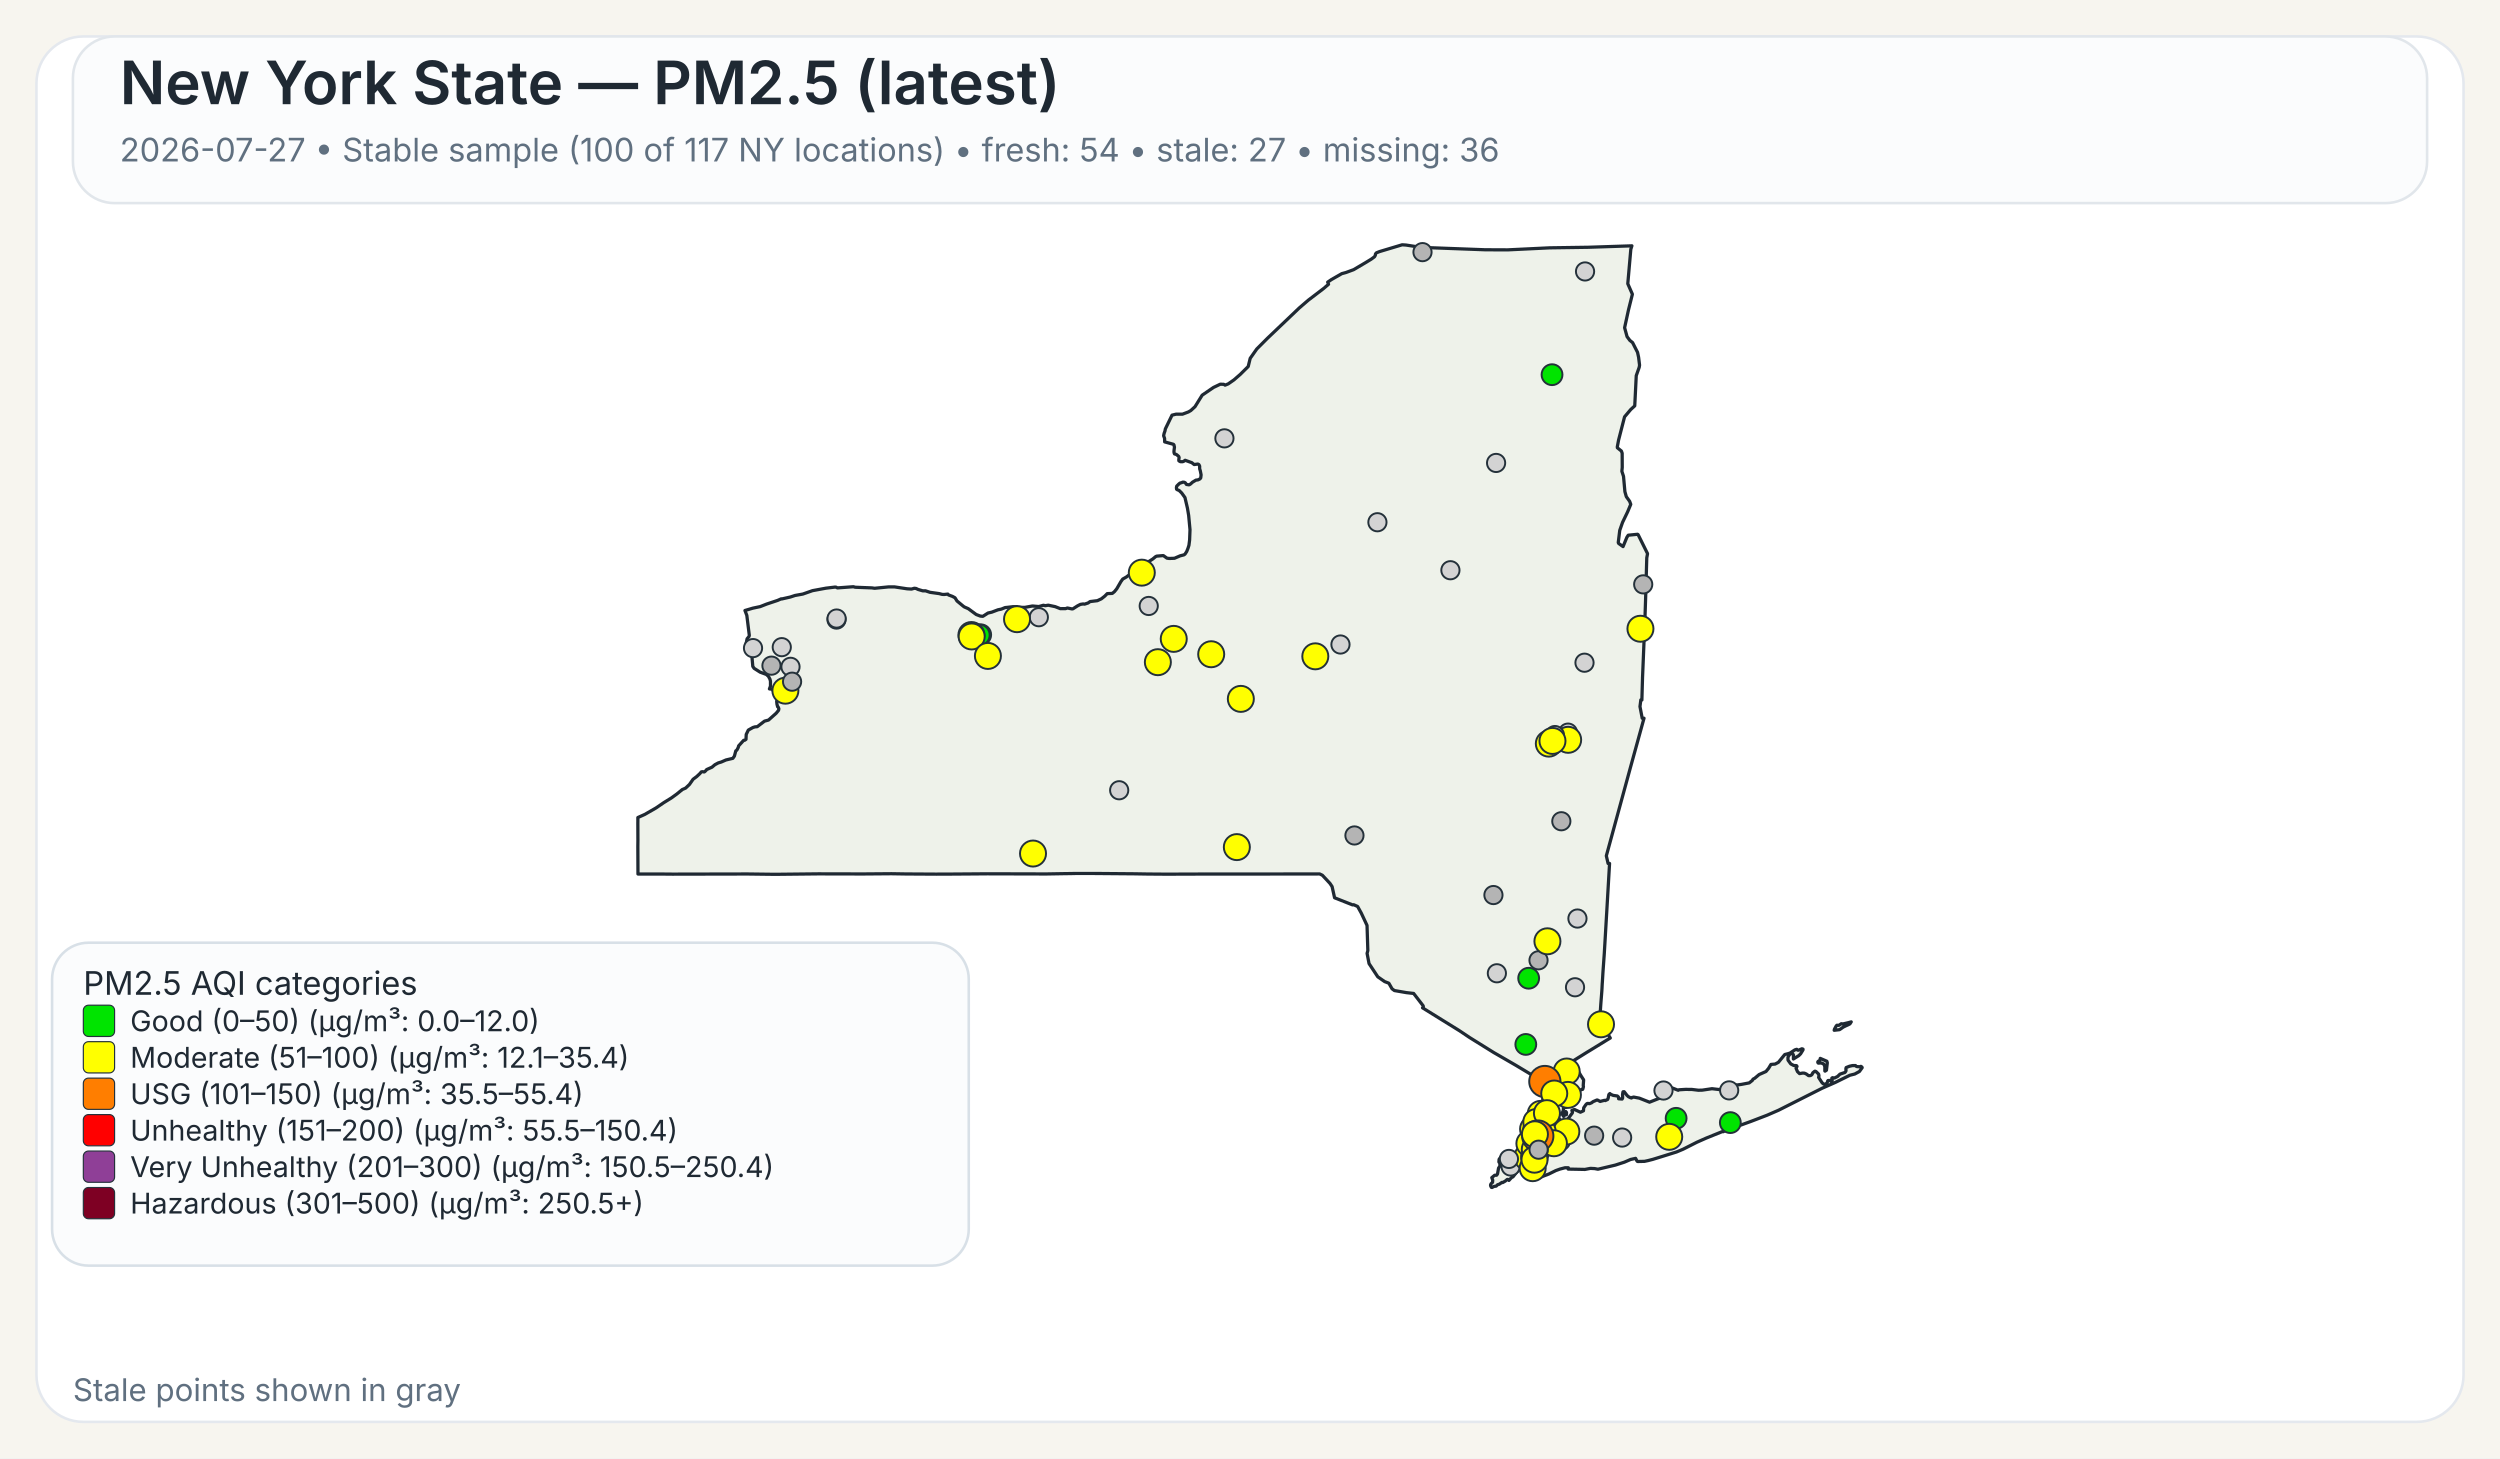
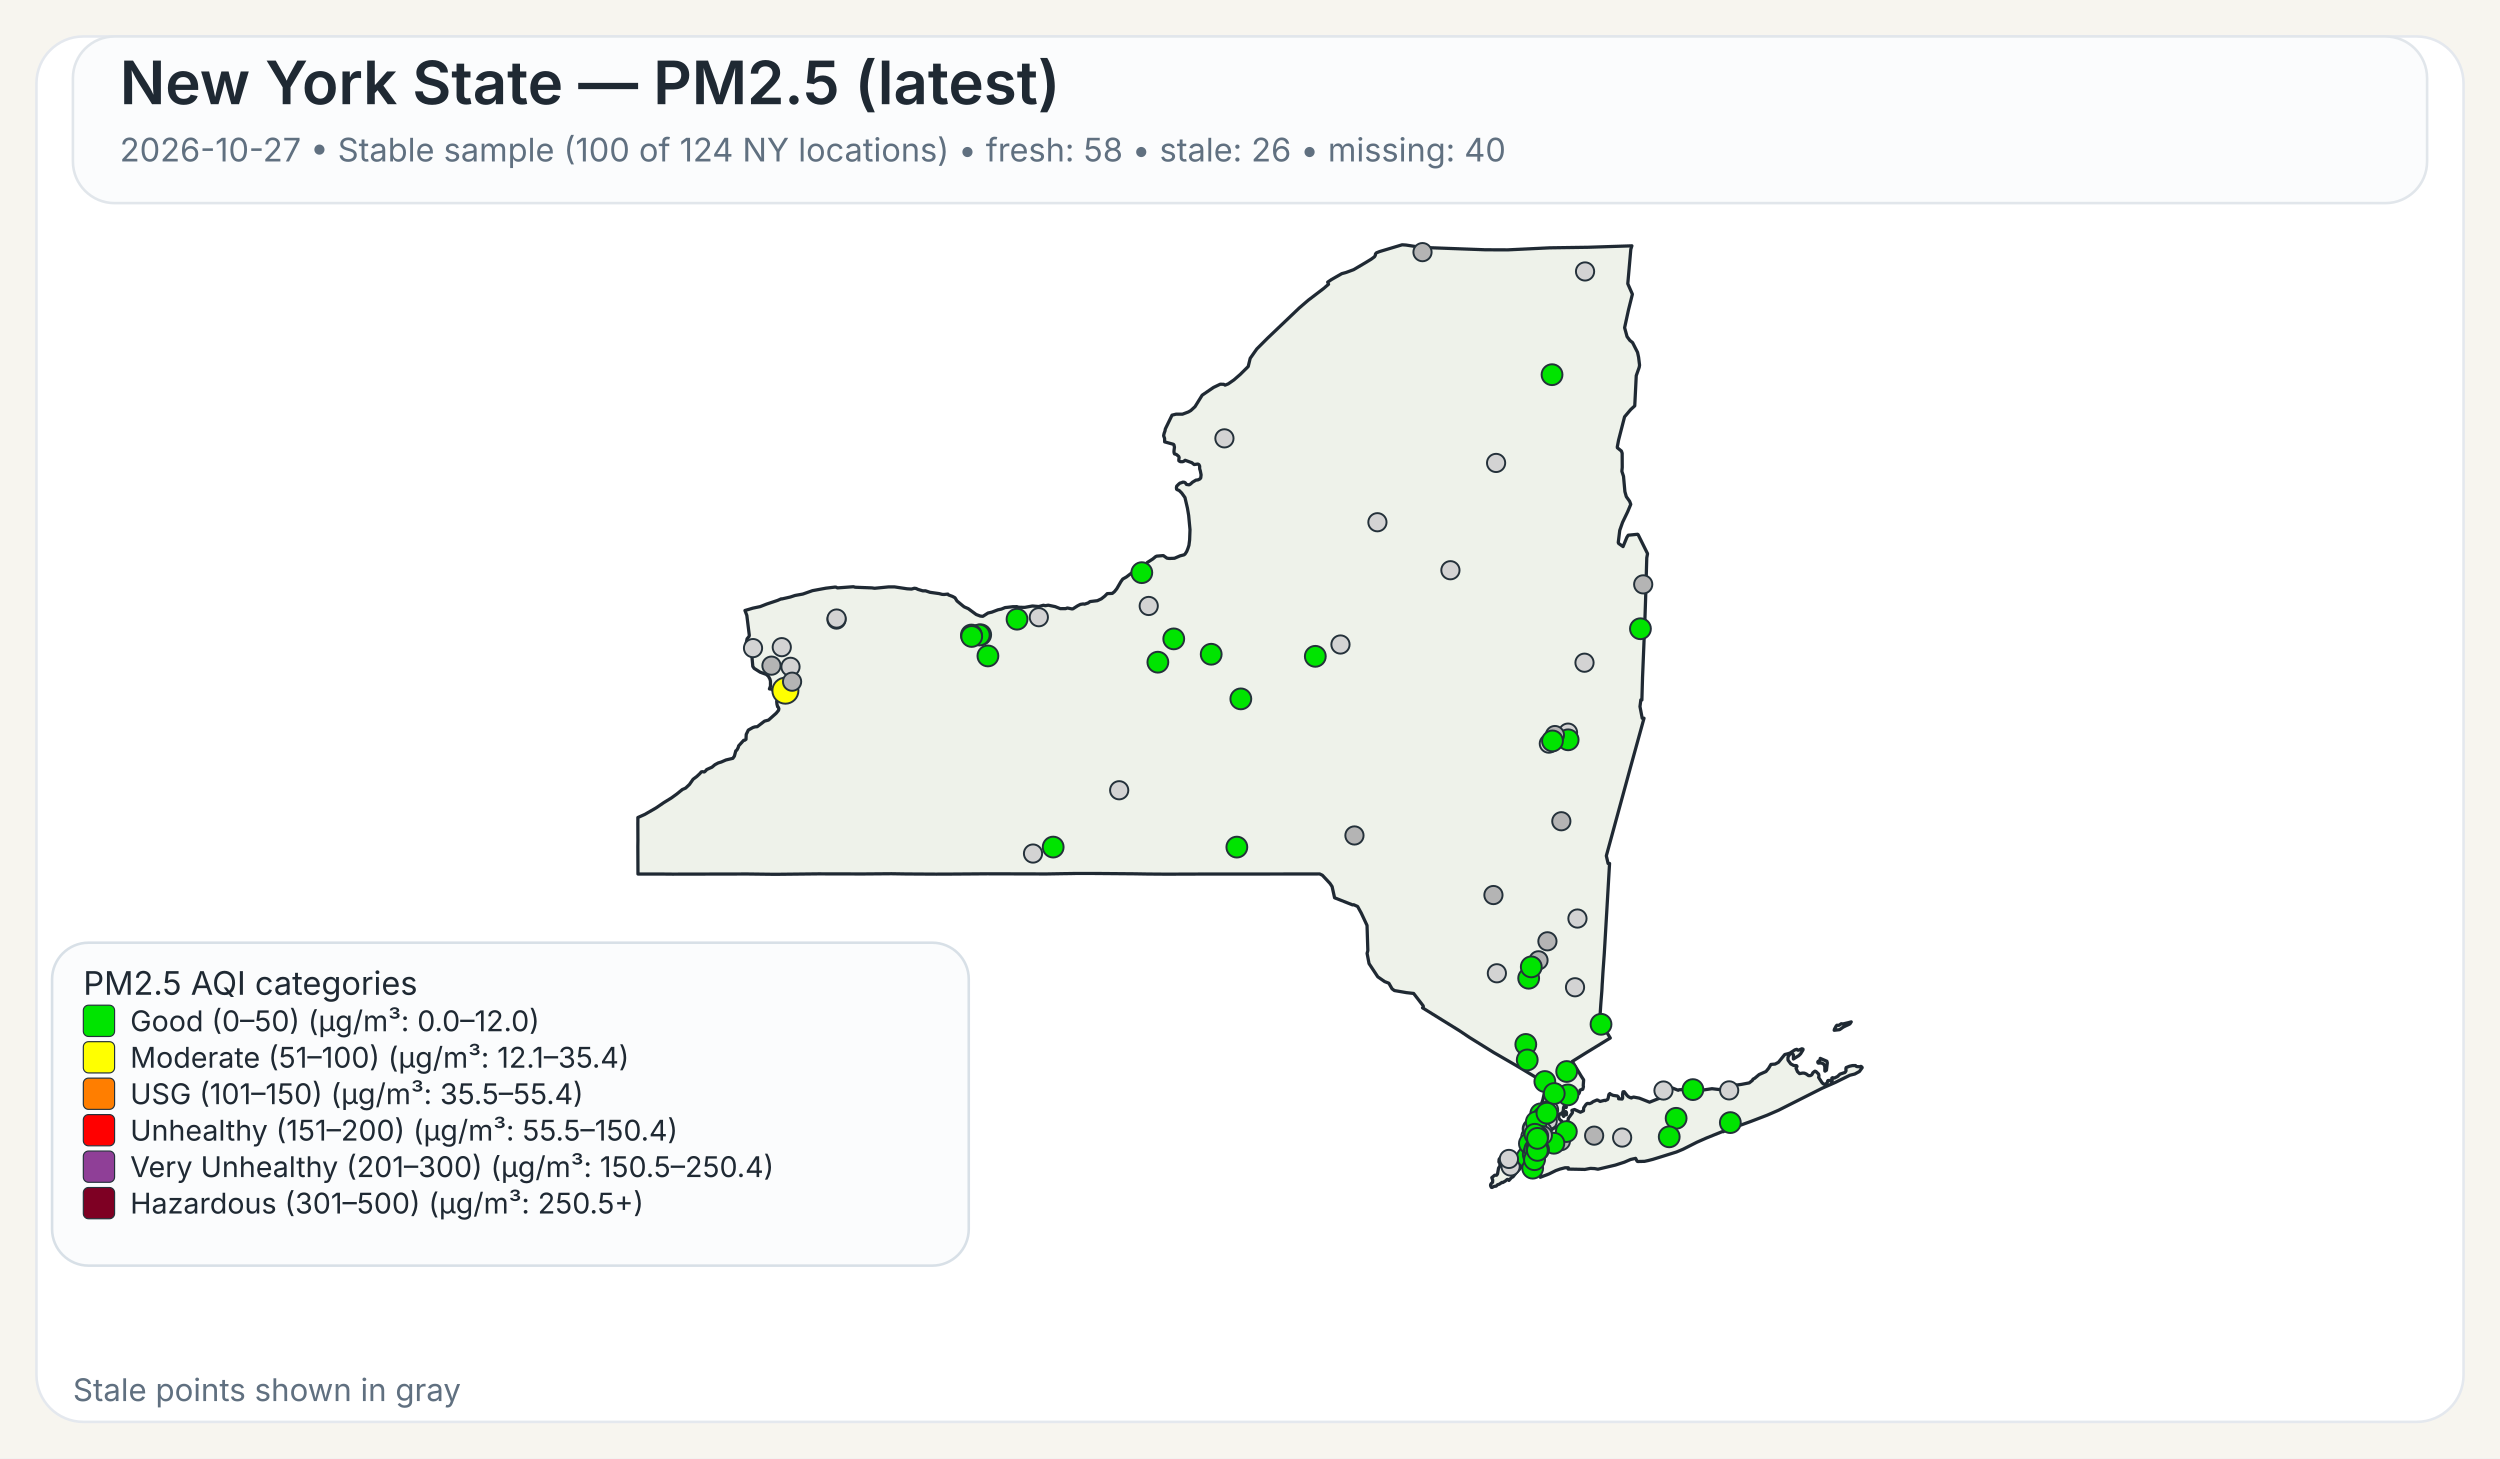
<svg xmlns="http://www.w3.org/2000/svg" width="960" height="560">
  <rect x="0" y="0" width="960" height="560" fill="#F7F5EF" />
  <rect x="14" y="14" width="932" height="532" rx="18" ry="18" fill="#FFFFFF" stroke="#E4E8EE" stroke-width="1" />
  <rect x="28" y="14" width="904" height="64" rx="16" ry="16" fill="#FBFCFD" stroke="#E1E6EB" stroke-width="1" />
  <text x="46" y="40" font-family="Public Sans, Inter, Aptos, Segoe UI, Arial, sans-serif" font-size="23" font-weight="600" fill="#1F2933">New York State — PM2.5 (latest)</text>
-   <text x="46" y="62" font-family="Public Sans, Inter, Aptos, Segoe UI, Arial, sans-serif" font-size="12.5" font-weight="400" fill="#607080">2026-07-27 • Stable sample (100 of 117 NY locations) • fresh: 54 • stale: 27 • missing: 36</text>
+   <text x="46" y="62" font-family="Public Sans, Inter, Aptos, Segoe UI, Arial, sans-serif" font-size="12.5" font-weight="400" fill="#607080">2026-10-27 • Stable sample (100 of 124 NY locations) • fresh: 58 • stale: 26 • missing: 40</text>
  <path d="M601.06,426.90 L601.23,426.83 L601.48,427.07 L601.55,427.32 L601.50,428.06 L601.28,428.08 L601.08,427.81 L601.04,427.27 L601.06,426.90 Z" fill="#EEF2EA" stroke="#1F2933" stroke-width="1.25" stroke-linejoin="round" />
  <path d="M585.16,439.66 L585.21,439.61 L585.24,439.63 L585.33,439.75 L585.00,440.50 L584.94,440.59 L584.83,440.54 L584.77,440.43 L584.80,440.38 L585.16,439.66 Z" fill="#EEF2EA" stroke="#1F2933" stroke-width="1.25" stroke-linejoin="round" />
  <path d="M579.00,452.87 L578.74,452.93 L578.02,453.54 L577.00,454.12 L576.75,454.04 L575.70,454.75 L575.07,454.93 L574.52,455.48 L573.72,455.58 L572.92,456.00 L572.71,455.95 L572.45,455.50 L572.36,455.05 L572.56,454.57 L573.14,454.01 L573.21,453.18 L572.85,452.21 L573.97,451.28 L574.68,451.28 L575.04,450.81 L575.45,448.53 L575.88,447.92 L575.97,447.53 L575.92,446.38 L575.63,446.32 L575.58,446.12 L575.66,445.16 L576.32,444.30 L576.87,444.03 L577.23,444.07 L577.46,444.30 L578.49,444.56 L580.44,444.30 L582.44,443.79 L583.07,443.83 L583.44,444.38 L583.57,445.77 L584.00,446.72 L584.43,447.38 L584.07,448.20 L583.53,448.95 L582.19,450.36 L580.96,451.93 L580.89,451.88 L580.35,452.27 L579.42,453.28 L579.25,452.99 L579.00,452.87 Z" fill="#EEF2EA" stroke="#1F2933" stroke-width="1.25" stroke-linejoin="round" />
  <path d="M698.65,407.28 L698.89,406.98 L698.98,406.42 L701.51,407.51 L701.69,408.12 L701.35,410.97 L700.83,411.31 L700.74,411.25 L700.74,409.57 L700.38,408.71 L700.19,408.52 L699.35,408.18 L698.24,408.24 L698.08,408.08 L698.02,407.81 L698.15,407.57 L698.65,407.28 Z" fill="#EEF2EA" stroke="#1F2933" stroke-width="1.25" stroke-linejoin="round" />
  <path d="M709.87,392.68 L710.87,392.40 L710.37,393.17 L709.71,393.51 L708.74,393.94 L707.77,394.42 L706.83,395.10 L706.37,395.39 L704.33,395.63 L704.44,395.18 L704.77,394.57 L705.12,393.94 L705.39,393.69 L706.11,393.74 L707.05,393.11 L707.70,393.19 L709.32,392.81 L709.87,392.68 Z" fill="#EEF2EA" stroke="#1F2933" stroke-width="1.25" stroke-linejoin="round" />
  <path d="M601.43,424.75 L601.44,424.82 L601.44,424.87 L601.44,424.97 L601.48,425.16 L601.44,425.24 L601.21,425.31 L600.95,425.08 L600.95,424.92 L601.10,424.88 L601.13,424.65 L601.23,424.58 L601.37,424.64 L601.42,424.70 L601.43,424.75 Z" fill="#EEF2EA" stroke="#1F2933" stroke-width="1.25" stroke-linejoin="round" />
  <path d="M623.05,163.10 L621.53,169.00 L621.04,171.61 L621.07,171.95 L622.62,173.20 L622.91,174.06 L622.94,179.46 L622.80,180.98 L623.43,182.92 L623.96,188.79 L624.50,190.70 L624.50,190.71 L625.79,192.51 L626.21,193.67 L625.60,195.12 L625.01,196.54 L623.06,200.59 L622.75,201.47 L621.98,203.67 L621.41,208.34 L621.56,208.68 L623.25,209.89 L624.72,206.33 L625.25,205.52 L628.84,205.16 L629.06,205.34 L632.45,212.18 L632.66,212.61 L632.36,214.21 L632.03,225.74 L632.03,225.80 L632.02,226.34 L632.00,227.05 L631.90,230.25 L631.64,238.09 L631.03,253.00 L630.74,259.97 L630.73,260.06 L630.73,260.23 L630.48,268.80 L630.08,268.74 L629.75,271.32 L630.61,275.80 L631.30,275.80 L628.80,284.88 L626.09,294.70 L622.63,307.38 L616.83,328.64 L617.50,331.57 L618.07,331.57 L617.02,349.62 L617.02,349.66 L616.71,354.88 L616.28,362.25 L616.04,366.27 L615.53,373.42 L615.30,377.22 L615.29,377.28 L615.29,377.35 L615.28,377.44 L615.28,377.49 L615.27,377.53 L615.19,379.03 L615.19,379.14 L615.18,379.18 L615.18,379.35 L615.17,379.49 L615.12,380.31 L615.09,380.73 L615.08,380.89 L614.72,385.46 L614.66,386.30 L614.29,391.98 L618.35,398.60 L616.75,399.56 L616.45,399.75 L610.52,403.39 L609.46,404.03 L609.01,404.31 L603.77,407.58 L605.77,410.89 L606.19,411.58 L606.62,412.29 L607.18,413.23 L608.08,414.62 L608.12,414.70 L607.96,416.83 L608.04,417.28 L607.81,418.17 L607.68,418.35 L607.54,418.27 L606.73,418.62 L606.42,419.73 L606.23,420.03 L605.55,420.48 L604.13,421.08 L603.54,421.65 L602.05,422.64 L600.59,424.82 L600.46,425.17 L600.38,425.37 L600.34,426.13 L600.15,426.98 L600.19,427.32 L600.39,427.51 L600.54,427.87 L600.54,428.09 L600.53,428.27 L600.60,428.55 L600.51,428.65 L600.44,428.71 L600.35,428.62 L600.18,428.29 L600.01,427.93 L600.10,427.54 L599.94,427.19 L599.85,427.21 L599.64,427.48 L599.51,427.81 L599.07,427.70 L598.72,427.92 L598.55,428.85 L598.57,429.17 L598.77,429.63 L599.21,430.17 L599.64,430.41 L600.31,431.59 L600.59,432.07 L600.90,432.04 L601.36,431.60 L601.36,431.60 L602.21,429.98 L602.19,429.51 L603.74,427.42 L603.84,427.11 L603.60,426.42 L603.67,426.33 L604.61,426.05 L606.88,427.09 L607.17,426.96 L608.05,426.54 L608.14,425.40 L608.93,424.24 L609.36,423.80 L609.77,423.70 L610.33,423.82 L611.26,423.43 L611.66,423.07 L613.16,422.42 L613.38,422.39 L614.46,422.95 L616.17,422.51 L616.43,422.62 L617.32,422.20 L617.49,421.82 L617.52,421.77 L617.81,420.28 L618.19,419.93 L618.22,419.96 L618.50,420.18 L618.60,420.26 L618.84,420.36 L619.48,420.63 L619.66,420.66 L619.90,420.69 L620.59,420.79 L621.03,420.85 L621.08,420.86 L621.49,421.26 L621.50,421.39 L621.55,421.93 L622.90,422.03 L623.09,421.64 L623.06,420.27 L623.21,419.33 L623.28,419.23 L623.69,419.22 L624.78,420.64 L625.29,421.11 L626.07,421.51 L626.50,421.62 L626.59,421.46 L627.35,421.28 L629.51,421.69 L629.51,421.69 L633.42,423.24 L638.19,421.34 L638.36,420.84 L638.45,419.18 L638.68,418.35 L640.49,417.89 L642.20,417.80 L644.45,418.67 L644.65,418.48 L647.29,418.32 L649.72,418.35 L652.18,418.65 L653.70,418.61 L657.40,418.06 L660.48,418.42 L661.32,417.62 L664.03,416.80 L665.53,416.46 L666.97,416.64 L668.73,416.40 L671.71,415.83 L672.90,414.88 L673.16,414.40 L673.82,414.05 L675.50,412.63 L678.13,411.46 L679.12,410.27 L680.04,408.74 L681.66,408.60 L682.91,407.93 L685.34,404.94 L686.69,404.59 L687.35,404.38 L689.21,403.16 L689.94,402.93 L690.28,403.23 L690.57,403.30 L691.93,402.73 L692.35,402.87 L692.38,403.11 L691.44,404.66 L690.75,405.35 L688.66,406.65 L688.68,405.06 L688.30,404.60 L687.92,404.54 L687.60,404.66 L687.09,405.06 L686.58,406.01 L686.59,407.08 L687.65,408.54 L688.81,409.15 L689.85,409.20 L690.06,409.50 L689.68,410.21 L690.24,411.51 L691.03,412.27 L692.17,412.06 L692.88,412.09 L693.59,412.39 L694.51,413.06 L695.19,413.03 L695.62,412.79 L695.84,412.56 L696.12,411.95 L696.83,411.38 L696.98,411.33 L697.37,411.49 L698.35,412.46 L698.48,413.14 L698.35,413.73 L699.60,415.66 L700.04,416.12 L700.44,416.32 L700.84,416.33 L701.58,415.93 L701.76,415.37 L701.81,415.13 L701.99,414.91 L702.86,414.89 L703.07,415.26 L703.12,415.25 L703.24,415.22 L703.45,415.13 L703.57,414.86 L703.45,414.38 L703.43,414.00 L703.70,413.83 L704.39,413.98 L705.62,413.37 L706.56,412.46 L708.48,411.82 L708.83,411.29 L708.88,410.85 L708.80,410.51 L708.92,409.94 L710.19,409.44 L711.31,409.19 L712.51,409.17 L712.73,409.44 L713.09,409.58 L714.27,409.63 L714.58,409.48 L714.99,409.75 L715.07,409.99 L714.02,411.45 L712.24,412.42 L710.34,412.90 L704.77,415.65 L699.71,417.88 L682.98,426.32 L678.57,428.24 L672.42,430.60 L662.20,434.30 L661.73,434.58 L661.49,434.51 L660.84,434.74 L655.19,437.03 L651.62,438.61 L646.31,441.30 L643.78,442.36 L638.41,444.04 L634.66,445.20 L632.83,445.67 L631.47,445.96 L631.32,445.96 L628.83,446.02 L628.63,445.87 L628.07,444.81 L626.15,445.24 L623.74,446.28 L621.85,446.89 L620.27,447.40 L613.61,448.98 L612.34,448.74 L610.73,448.66 L608.60,449.06 L605.36,448.99 L602.17,448.93 L602.19,448.77 L602.25,448.43 L600.97,448.42 L599.39,448.83 L599.07,448.91 L597.43,449.50 L594.79,450.81 L591.48,452.07 L591.48,451.26 L591.59,450.86 L591.41,450.49 L591.24,450.39 L590.88,450.18 L590.56,449.81 L590.00,449.87 L588.10,450.05 L587.46,450.03 L587.05,449.85 L586.87,449.72 L586.81,449.43 L587.15,448.99 L587.21,448.90 L587.49,448.42 L587.39,448.02 L586.94,447.62 L585.63,447.32 L585.23,446.64 L585.06,445.69 L585.31,444.71 L585.45,444.41 L585.68,443.96 L586.50,442.95 L586.37,441.37 L586.22,441.17 L586.16,441.08 L586.11,440.71 L586.29,440.19 L586.49,440.03 L586.59,439.53 L586.42,439.11 L586.13,438.91 L586.77,435.14 L587.04,434.58 L587.53,433.54 L588.00,432.56 L588.37,431.79 L590.66,426.98 L591.27,425.68 L591.55,425.09 L591.55,425.09 L591.90,424.00 L592.36,422.57 L592.47,422.24 L593.89,415.87 L593.37,415.86 L592.83,415.54 L585.14,410.91 L585.14,410.91 L582.09,409.08 L581.83,408.93 L574.90,404.92 L573.64,404.20 L565.84,399.35 L564.27,398.37 L560.37,395.76 L546.26,387.01 L546.57,386.68 L546.49,386.22 L542.83,381.48 L542.63,381.46 L540.06,381.17 L535.45,380.37 L534.54,379.69 L533.32,377.55 L531.70,376.93 L529.06,375.09 L525.71,370.01 L525.14,367.03 L524.96,366.10 L525.25,365.02 L524.94,355.37 L522.72,350.61 L521.32,348.08 L519.78,347.40 L519.41,347.49 L512.48,344.75 L511.52,340.44 L510.72,339.24 L507.79,336.09 L506.74,335.59 L502.43,335.60 L502.18,335.60 L499.75,335.60 L499.39,335.61 L499.35,335.61 L469.83,335.63 L469.66,335.63 L462.36,335.64 L461.30,335.63 L460.85,335.63 L460.00,335.64 L448.21,335.68 L447.85,335.68 L441.17,335.63 L440.91,335.63 L435.49,335.54 L435.46,335.54 L420.14,335.41 L418.99,335.41 L413.90,335.41 L413.83,335.41 L413.52,335.41 L412.93,335.41 L412.60,335.42 L411.23,335.45 L411.22,335.45 L408.74,335.48 L408.73,335.48 L401.77,335.60 L379.14,335.54 L372.91,335.59 L364.59,335.65 L360.26,335.66 L359.71,335.67 L347.88,335.60 L347.87,335.60 L342.30,335.51 L337.43,335.55 L331.40,335.60 L314.24,335.56 L297.70,335.74 L295.08,335.71 L287.13,335.61 L286.61,335.61 L258.23,335.67 L257.47,335.66 L253.93,335.63 L253.07,335.62 L253.07,335.63 L244.98,335.62 L244.93,325.04 L244.95,323.48 L244.96,322.52 L244.95,321.67 L244.95,321.16 L244.95,320.84 L244.93,316.08 L244.94,315.42 L244.94,313.93 L247.57,312.75 L251.88,310.27 L254.93,308.19 L257.77,306.44 L259.87,304.92 L262.02,303.17 L263.28,302.62 L264.74,301.24 L266.14,299.24 L267.54,298.19 L268.72,297.09 L269.32,296.39 L269.90,296.33 L270.33,296.44 L270.54,296.38 L271.04,295.92 L271.36,295.51 L273.40,294.60 L274.52,293.65 L275.81,292.96 L276.98,292.61 L278.76,291.83 L281.41,291.20 L282.01,290.34 L282.12,289.92 L282.55,288.31 L282.75,288.22 L283.00,287.95 L283.49,287.01 L283.63,286.42 L285.57,284.28 L285.90,284.29 L286.46,283.91 L286.55,282.02 L287.35,280.35 L289.13,279.36 L289.89,279.12 L290.78,279.05 L293.57,276.92 L295.12,276.50 L298.07,273.86 L298.97,272.76 L299.09,272.13 L298.79,271.45 L298.62,271.42 L298.36,270.43 L298.24,269.33 L298.55,268.66 L298.61,268.16 L298.25,267.28 L297.85,267.20 L297.24,266.09 L296.70,264.68 L295.46,264.54 L295.86,263.47 L295.86,261.59 L295.66,260.80 L295.08,259.71 L294.94,259.59 L294.28,258.99 L291.89,258.11 L289.57,256.64 L289.07,255.88 L288.57,250.10 L288.55,249.89 L286.78,249.43 L286.31,248.17 L286.88,245.30 L287.63,244.40 L287.73,243.95 L286.78,236.32 L286.06,234.43 L289.07,233.54 L291.93,232.93 L294.37,231.97 L298.62,230.55 L299.99,229.95 L300.12,230.02 L303.47,229.26 L305.29,228.66 L308.28,228.12 L312.00,226.81 L317.17,225.86 L320.65,225.44 L321.03,225.47 L321.59,225.76 L322.04,225.72 L327.70,225.30 L328.39,225.50 L334.82,225.75 L335.83,225.90 L341.09,225.38 L343.51,225.37 L348.32,226.10 L349.98,226.20 L350.03,226.20 L351.12,225.89 L351.79,225.98 L352.52,226.34 L354.31,226.87 L355.38,226.87 L357.13,227.45 L360.63,227.94 L361.77,228.24 L362.50,228.28 L363.98,228.13 L364.17,228.44 L365.74,229.01 L366.72,229.54 L367.48,230.77 L369.92,232.79 L370.31,233.07 L371.82,233.73 L373.38,234.88 L374.86,235.97 L376.42,236.57 L377.42,236.67 L379.40,235.40 L380.84,235.07 L383.21,234.17 L384.54,233.89 L385.93,233.32 L386.27,233.28 L386.83,233.22 L388.90,232.98 L390.48,232.95 L391.11,233.18 L393.48,233.24 L396.46,232.70 L398.89,232.91 L400.66,232.42 L401.43,232.58 L402.53,232.39 L405.18,232.95 L407.17,233.73 L409.20,233.71 L409.87,233.47 L411.66,233.83 L412.03,233.77 L413.80,232.63 L414.88,232.08 L415.91,231.92 L416.48,231.99 L417.81,231.55 L418.60,231.00 L421.39,230.66 L422.92,229.95 L424.23,228.91 L425.18,227.95 L425.69,227.93 L427.12,227.87 L427.93,227.21 L428.83,226.10 L430.44,223.32 L431.14,222.35 L431.96,221.89 L432.55,221.55 L435.18,219.53 L437.03,218.59 L437.61,217.92 L437.98,217.72 L438.51,217.88 L439.70,217.38 L440.56,215.99 L442.64,214.67 L443.82,213.70 L444.23,213.55 L446.72,213.34 L448.11,214.33 L448.97,214.45 L450.99,214.38 L453.20,213.43 L454.63,213.07 L455.05,212.77 L455.69,211.79 L456.17,210.59 L456.55,209.40 L456.81,207.36 L456.96,203.41 L456.73,200.97 L456.44,197.89 L455.97,195.10 L455.02,191.05 L453.78,189.32 L452.78,188.33 L452.13,188.08 L451.81,187.86 L451.74,187.30 L451.84,186.69 L452.22,186.31 L452.64,185.89 L453.10,185.51 L453.80,185.32 L454.18,185.14 L454.70,185.18 L455.13,185.37 L455.61,186.03 L456.63,186.18 L457.19,185.84 L457.91,185.17 L459.24,184.37 L460.00,184.28 L460.73,183.93 L461.08,183.54 L461.22,182.35 L460.90,180.72 L460.70,180.14 L460.66,179.72 L460.67,178.99 L460.38,178.40 L459.97,178.19 L458.56,178.39 L457.66,177.67 L455.09,176.75 L454.57,177.13 L454.12,177.30 L453.65,177.30 L453.29,177.28 L452.94,177.12 L452.67,176.90 L452.67,176.38 L452.79,175.72 L452.62,175.27 L451.89,174.63 L451.54,174.45 L451.01,174.30 L450.87,173.94 L450.80,173.54 L450.84,172.88 L450.99,171.72 L450.78,170.78 L450.56,170.60 L447.23,169.68 L447.20,168.34 L446.83,167.32 L447.02,166.42 L447.35,165.48 L447.50,164.69 L450.06,159.42 L451.61,159.04 L454.05,159.05 L456.36,158.18 L457.28,157.64 L458.88,156.17 L461.63,151.75 L465.96,148.79 L468.59,147.53 L469.94,147.58 L470.43,147.90 L471.65,147.40 L473.83,145.88 L476.29,143.74 L476.97,143.06 L479.31,140.74 L480.08,137.59 L482.60,134.01 L486.70,129.90 L498.91,118.26 L502.36,115.29 L508.27,110.78 L510.16,109.15 L509.83,108.34 L511.28,107.35 L515.25,105.08 L516.86,104.64 L519.80,103.55 L524.26,100.92 L526.51,99.55 L527.81,98.60 L528.14,98.00 L528.16,97.54 L528.55,97.08 L529.76,96.60 L538.43,94.00 L539.92,94.10 L544.47,94.80 L545.84,95.00 L570.26,95.91 L578.85,95.95 L585.96,95.61 L595.04,95.17 L609.91,94.95 L626.65,94.40 L626.23,95.73 L625.68,102.02 L625.07,108.95 L626.84,112.98 L625.33,119.03 L623.85,125.84 L624.79,129.27 L625.53,130.26 L625.83,130.68 L626.91,131.56 L626.91,131.56 L628.81,135.29 L629.22,137.19 L629.59,140.21 L629.45,141.06 L628.32,144.25 L627.83,154.15 L627.74,155.85 L626.19,157.27 L623.83,160.07 L623.05,163.10 Z" fill="#EEF2EA" stroke="#1F2933" stroke-width="1.25" stroke-linejoin="round" />
  <circle cx="574.80" cy="373.74" r="3.50" fill="lightgray" stroke="#24313A" stroke-width="0.75" />
  <circle cx="296.24" cy="255.61" r="3.50" fill="rgb(180,180,180)" stroke="#24313A" stroke-width="0.75" />
  <circle cx="585.91" cy="401.06" r="4.00" fill="#00E400" stroke="#24313A" stroke-width="0.75" />
  <circle cx="590.67" cy="430.08" r="3.50" fill="lightgray" stroke="#24313A" stroke-width="0.75" />
  <circle cx="587.01" cy="375.64" r="4.00" fill="#00E400" stroke="#24313A" stroke-width="0.75" />
  <circle cx="580.07" cy="447.93" r="3.50" fill="lightgray" stroke="#24313A" stroke-width="0.75" />
  <circle cx="528.93" cy="200.54" r="3.50" fill="lightgray" stroke="#24313A" stroke-width="0.75" />
  <circle cx="622.90" cy="436.82" r="3.50" fill="lightgray" stroke="#24313A" stroke-width="0.75" />
  <circle cx="321.22" cy="237.92" r="3.50" fill="lightgray" stroke="#24313A" stroke-width="0.75" />
  <circle cx="556.96" cy="218.97" r="3.50" fill="lightgray" stroke="#24313A" stroke-width="0.75" />
  <circle cx="574.50" cy="177.77" r="3.50" fill="lightgray" stroke="#24313A" stroke-width="0.75" />
  <circle cx="429.77" cy="303.46" r="3.50" fill="lightgray" stroke="#24313A" stroke-width="0.75" />
  <circle cx="514.74" cy="247.49" r="3.50" fill="lightgray" stroke="#24313A" stroke-width="0.75" />
  <circle cx="470.18" cy="168.33" r="3.50" fill="lightgray" stroke="#24313A" stroke-width="0.75" />
  <circle cx="376.59" cy="243.75" r="4.00" fill="#00E400" stroke="#24313A" stroke-width="0.75" />
-   <circle cx="591.63" cy="427.72" r="5.00" fill="#FFFF00" stroke="#24313A" stroke-width="0.75" />
-   <circle cx="593.40" cy="430.37" r="5.00" fill="#FFFF00" stroke="#24313A" stroke-width="0.75" />
+   <circle cx="591.63" cy="427.72" r="4.00" fill="#00E400" stroke="#24313A" stroke-width="0.75" />
+   <circle cx="593.40" cy="430.37" r="3.50" fill="lightgray" stroke="#24313A" stroke-width="0.75" />
  <circle cx="593.93" cy="437.51" r="4.00" fill="#00E400" stroke="#24313A" stroke-width="0.75" />
  <circle cx="602.12" cy="281.33" r="3.50" fill="lightgray" stroke="#24313A" stroke-width="0.75" />
  <circle cx="398.91" cy="237.01" r="3.50" fill="lightgray" stroke="#24313A" stroke-width="0.75" />
-   <circle cx="598.03" cy="436.67" r="5.00" fill="#FFFF00" stroke="#24313A" stroke-width="0.75" />
+   <circle cx="598.03" cy="436.67" r="4.00" fill="#00E400" stroke="#24313A" stroke-width="0.75" />
  <circle cx="595.98" cy="143.88" r="4.00" fill="#00E400" stroke="#24313A" stroke-width="0.75" />
-   <circle cx="601.61" cy="411.46" r="5.00" fill="#FFFF00" stroke="#24313A" stroke-width="0.75" />
+   <circle cx="601.61" cy="411.46" r="4.00" fill="#00E400" stroke="#24313A" stroke-width="0.75" />
  <circle cx="608.45" cy="254.48" r="3.50" fill="lightgray" stroke="#24313A" stroke-width="0.75" />
  <circle cx="604.81" cy="379.11" r="3.50" fill="lightgray" stroke="#24313A" stroke-width="0.75" />
  <circle cx="588.51" cy="437.27" r="3.50" fill="rgb(180,180,180)" stroke="#24313A" stroke-width="0.75" />
-   <circle cx="465.10" cy="251.23" r="5.00" fill="#FFFF00" stroke="#24313A" stroke-width="0.75" />
-   <circle cx="396.68" cy="327.76" r="5.00" fill="#FFFF00" stroke="#24313A" stroke-width="0.75" />
+   <circle cx="465.10" cy="251.23" r="4.00" fill="#00E400" stroke="#24313A" stroke-width="0.75" />
+   <circle cx="396.68" cy="327.76" r="3.50" fill="lightgray" stroke="#24313A" stroke-width="0.75" />
  <circle cx="643.63" cy="429.43" r="4.00" fill="#00E400" stroke="#24313A" stroke-width="0.75" />
-   <circle cx="586.47" cy="444.33" r="5.00" fill="#FFFF00" stroke="#24313A" stroke-width="0.75" />
+   <circle cx="586.47" cy="444.33" r="4.00" fill="#00E400" stroke="#24313A" stroke-width="0.75" />
  <circle cx="303.55" cy="256.06" r="3.50" fill="lightgray" stroke="#24313A" stroke-width="0.75" />
-   <circle cx="602.17" cy="284.09" r="5.00" fill="#FFFF00" stroke="#24313A" stroke-width="0.75" />
+   <circle cx="602.17" cy="284.09" r="4.00" fill="#00E400" stroke="#24313A" stroke-width="0.75" />
  <circle cx="301.59" cy="265.22" r="5.00" fill="#FFFF00" stroke="#24313A" stroke-width="0.75" />
  <circle cx="321.26" cy="237.52" r="3.50" fill="lightgray" stroke="#24313A" stroke-width="0.75" />
  <circle cx="612.15" cy="436.09" r="3.50" fill="rgb(180,180,180)" stroke="#24313A" stroke-width="0.75" />
  <circle cx="587.88" cy="438.53" r="3.50" fill="rgb(180,180,180)" stroke="#24313A" stroke-width="0.75" />
  <circle cx="591.83" cy="440.12" r="3.50" fill="lightgray" stroke="#24313A" stroke-width="0.75" />
  <circle cx="594.32" cy="430.48" r="3.50" fill="lightgray" stroke="#24313A" stroke-width="0.75" />
  <circle cx="594.83" cy="426.21" r="3.50" fill="lightgray" stroke="#24313A" stroke-width="0.75" />
  <circle cx="605.74" cy="352.72" r="3.50" fill="lightgray" stroke="#24313A" stroke-width="0.75" />
  <circle cx="664.00" cy="418.71" r="3.50" fill="lightgray" stroke="#24313A" stroke-width="0.75" />
  <circle cx="546.24" cy="96.82" r="3.50" fill="rgb(180,180,180)" stroke="#24313A" stroke-width="0.75" />
  <circle cx="638.78" cy="418.76" r="3.50" fill="lightgray" stroke="#24313A" stroke-width="0.75" />
  <circle cx="304.16" cy="261.77" r="3.50" fill="rgb(180,180,180)" stroke="#24313A" stroke-width="0.75" />
  <circle cx="441.11" cy="232.69" r="3.50" fill="lightgray" stroke="#24313A" stroke-width="0.75" />
-   <circle cx="598.43" cy="436.52" r="5.00" fill="#FFFF00" stroke="#24313A" stroke-width="0.75" />
+   <circle cx="598.43" cy="436.52" r="4.00" fill="#00E400" stroke="#24313A" stroke-width="0.75" />
  <circle cx="376.03" cy="243.84" r="4.00" fill="#00E400" stroke="#24313A" stroke-width="0.75" />
  <circle cx="592.26" cy="428.72" r="3.50" fill="rgb(180,180,180)" stroke="#24313A" stroke-width="0.75" />
  <circle cx="579.43" cy="445.03" r="3.50" fill="lightgray" stroke="#24313A" stroke-width="0.75" />
-   <circle cx="602.08" cy="420.44" r="5.00" fill="#FFFF00" stroke="#24313A" stroke-width="0.75" />
+   <circle cx="602.08" cy="420.44" r="4.00" fill="#00E400" stroke="#24313A" stroke-width="0.75" />
  <circle cx="590.18" cy="441.64" r="3.50" fill="rgb(180,180,180)" stroke="#24313A" stroke-width="0.75" />
  <circle cx="520.11" cy="320.82" r="3.50" fill="rgb(180,180,180)" stroke="#24313A" stroke-width="0.75" />
  <circle cx="601.48" cy="434.51" r="3.50" fill="rgb(180,180,180)" stroke="#24313A" stroke-width="0.75" />
  <circle cx="598.28" cy="436.62" r="3.50" fill="rgb(180,180,180)" stroke="#24313A" stroke-width="0.75" />
-   <circle cx="601.48" cy="434.52" r="3.50" fill="rgb(180,180,180)" stroke="#24313A" stroke-width="0.75" />
+   <circle cx="601.48" cy="434.52" r="3.50" fill="lightgray" stroke="#24313A" stroke-width="0.75" />
  <circle cx="608.66" cy="104.24" r="3.50" fill="lightgray" stroke="#24313A" stroke-width="0.75" />
-   <circle cx="373.02" cy="243.85" r="5.00" fill="#FFFF00" stroke="#24313A" stroke-width="0.75" />
+   <circle cx="373.02" cy="243.85" r="4.00" fill="#00E400" stroke="#24313A" stroke-width="0.75" />
  <circle cx="598.27" cy="436.67" r="3.50" fill="lightgray" stroke="#24313A" stroke-width="0.75" />
  <circle cx="598.28" cy="436.62" r="3.50" fill="lightgray" stroke="#24313A" stroke-width="0.75" />
  <circle cx="587.67" cy="436.46" r="3.50" fill="lightgray" stroke="#24313A" stroke-width="0.75" />
  <circle cx="590.79" cy="368.76" r="3.50" fill="rgb(180,180,180)" stroke="#24313A" stroke-width="0.75" />
-   <circle cx="593.22" cy="415.30" r="6.00" fill="#FF7E00" stroke="#24313A" stroke-width="0.75" />
-   <circle cx="590.92" cy="439.03" r="5.00" fill="#FFFF00" stroke="#24313A" stroke-width="0.75" />
+   <circle cx="593.22" cy="415.30" r="4.00" fill="#00E400" stroke="#24313A" stroke-width="0.75" />
+   <circle cx="590.92" cy="439.03" r="4.00" fill="#00E400" stroke="#24313A" stroke-width="0.75" />
  <circle cx="300.20" cy="248.51" r="3.50" fill="lightgray" stroke="#24313A" stroke-width="0.75" />
-   <circle cx="588.55" cy="448.58" r="5.00" fill="#FFFF00" stroke="#24313A" stroke-width="0.75" />
+   <circle cx="588.55" cy="448.58" r="4.00" fill="#00E400" stroke="#24313A" stroke-width="0.75" />
  <circle cx="592.77" cy="438.21" r="3.50" fill="lightgray" stroke="#24313A" stroke-width="0.75" />
  <circle cx="592.77" cy="438.23" r="3.50" fill="rgb(180,180,180)" stroke="#24313A" stroke-width="0.75" />
  <circle cx="592.78" cy="438.21" r="3.50" fill="rgb(180,180,180)" stroke="#24313A" stroke-width="0.75" />
  <circle cx="592.81" cy="438.17" r="3.50" fill="rgb(180,180,180)" stroke="#24313A" stroke-width="0.75" />
  <circle cx="592.70" cy="438.35" r="3.50" fill="rgb(180,180,180)" stroke="#24313A" stroke-width="0.75" />
  <circle cx="592.76" cy="438.20" r="3.50" fill="lightgray" stroke="#24313A" stroke-width="0.75" />
  <circle cx="592.66" cy="438.26" r="3.50" fill="lightgray" stroke="#24313A" stroke-width="0.75" />
  <circle cx="599.38" cy="438.19" r="3.50" fill="rgb(180,180,180)" stroke="#24313A" stroke-width="0.75" />
-   <circle cx="474.95" cy="325.29" r="5.00" fill="#FFFF00" stroke="#24313A" stroke-width="0.75" />
-   <circle cx="588.70" cy="433.55" r="5.00" fill="#FFFF00" stroke="#24313A" stroke-width="0.75" />
-   <circle cx="601.48" cy="434.52" r="5.00" fill="#FFFF00" stroke="#24313A" stroke-width="0.75" />
-   <circle cx="629.93" cy="241.44" r="5.00" fill="#FFFF00" stroke="#24313A" stroke-width="0.75" />
+   <circle cx="474.95" cy="325.29" r="4.00" fill="#00E400" stroke="#24313A" stroke-width="0.75" />
+   <circle cx="588.70" cy="433.55" r="4.00" fill="#00E400" stroke="#24313A" stroke-width="0.75" />
+   <circle cx="601.48" cy="434.52" r="4.00" fill="#00E400" stroke="#24313A" stroke-width="0.75" />
+   <circle cx="629.93" cy="241.44" r="4.00" fill="#00E400" stroke="#24313A" stroke-width="0.75" />
  <circle cx="599.55" cy="315.36" r="3.50" fill="rgb(180,180,180)" stroke="#24313A" stroke-width="0.75" />
  <circle cx="588.57" cy="437.98" r="3.50" fill="lightgray" stroke="#24313A" stroke-width="0.75" />
  <circle cx="595.75" cy="285.13" r="3.50" fill="rgb(180,180,180)" stroke="#24313A" stroke-width="0.75" />
-   <circle cx="589.13" cy="443.87" r="5.00" fill="#FFFF00" stroke="#24313A" stroke-width="0.75" />
-   <circle cx="594.21" cy="361.46" r="5.00" fill="#FFFF00" stroke="#24313A" stroke-width="0.75" />
-   <circle cx="614.79" cy="393.33" r="5.00" fill="#FFFF00" stroke="#24313A" stroke-width="0.75" />
+   <circle cx="589.13" cy="443.87" r="4.00" fill="#00E400" stroke="#24313A" stroke-width="0.75" />
+   <circle cx="594.21" cy="361.46" r="3.50" fill="rgb(180,180,180)" stroke="#24313A" stroke-width="0.75" />
+   <circle cx="614.79" cy="393.33" r="4.00" fill="#00E400" stroke="#24313A" stroke-width="0.75" />
  <circle cx="664.45" cy="431.08" r="3.50" fill="lightgray" stroke="#24313A" stroke-width="0.75" />
  <circle cx="597.09" cy="282.26" r="3.50" fill="rgb(180,180,180)" stroke="#24313A" stroke-width="0.75" />
  <circle cx="573.48" cy="343.70" r="3.50" fill="rgb(180,180,180)" stroke="#24313A" stroke-width="0.75" />
-   <circle cx="373.13" cy="244.40" r="5.00" fill="#FFFF00" stroke="#24313A" stroke-width="0.75" />
-   <circle cx="590.03" cy="441.87" r="5.00" fill="#FFFF00" stroke="#24313A" stroke-width="0.75" />
+   <circle cx="373.13" cy="244.40" r="4.00" fill="#00E400" stroke="#24313A" stroke-width="0.75" />
+   <circle cx="590.03" cy="441.87" r="4.00" fill="#00E400" stroke="#24313A" stroke-width="0.75" />
  <circle cx="664.45" cy="431.08" r="4.00" fill="#00E400" stroke="#24313A" stroke-width="0.75" />
-   <circle cx="596.83" cy="419.91" r="5.00" fill="#FFFF00" stroke="#24313A" stroke-width="0.75" />
-   <circle cx="640.98" cy="436.54" r="5.00" fill="#FFFF00" stroke="#24313A" stroke-width="0.75" />
-   <circle cx="587.29" cy="439.12" r="5.00" fill="#FFFF00" stroke="#24313A" stroke-width="0.75" />
-   <circle cx="589.23" cy="444.79" r="5.00" fill="#FFFF00" stroke="#24313A" stroke-width="0.75" />
+   <circle cx="596.83" cy="419.91" r="4.00" fill="#00E400" stroke="#24313A" stroke-width="0.75" />
+   <circle cx="640.98" cy="436.54" r="4.00" fill="#00E400" stroke="#24313A" stroke-width="0.75" />
+   <circle cx="587.29" cy="439.12" r="4.00" fill="#00E400" stroke="#24313A" stroke-width="0.75" />
+   <circle cx="589.23" cy="444.79" r="4.00" fill="#00E400" stroke="#24313A" stroke-width="0.75" />
  <circle cx="588.46" cy="433.42" r="3.50" fill="rgb(180,180,180)" stroke="#24313A" stroke-width="0.75" />
-   <circle cx="592.37" cy="434.42" r="5.00" fill="#FFFF00" stroke="#24313A" stroke-width="0.75" />
-   <circle cx="594.75" cy="285.55" r="5.00" fill="#FFFF00" stroke="#24313A" stroke-width="0.75" />
+   <circle cx="592.37" cy="434.42" r="3.50" fill="rgb(180,180,180)" stroke="#24313A" stroke-width="0.75" />
+   <circle cx="594.75" cy="285.55" r="3.50" fill="lightgray" stroke="#24313A" stroke-width="0.75" />
  <circle cx="630.99" cy="224.40" r="3.50" fill="rgb(180,180,180)" stroke="#24313A" stroke-width="0.75" />
-   <circle cx="590.52" cy="437.49" r="5.00" fill="#FFFF00" stroke="#24313A" stroke-width="0.75" />
-   <circle cx="589.94" cy="430.85" r="5.00" fill="#FFFF00" stroke="#24313A" stroke-width="0.75" />
-   <circle cx="596.15" cy="284.52" r="5.00" fill="#FFFF00" stroke="#24313A" stroke-width="0.75" />
-   <circle cx="588.77" cy="443.25" r="3.50" fill="rgb(180,180,180)" stroke="#24313A" stroke-width="0.75" />
-   <circle cx="596.70" cy="439.01" r="5.00" fill="#FFFF00" stroke="#24313A" stroke-width="0.75" />
-   <circle cx="390.54" cy="237.77" r="5.00" fill="#FFFF00" stroke="#24313A" stroke-width="0.75" />
-   <circle cx="589.36" cy="441.38" r="5.00" fill="#FFFF00" stroke="#24313A" stroke-width="0.75" />
-   <circle cx="450.72" cy="245.33" r="5.00" fill="#FFFF00" stroke="#24313A" stroke-width="0.75" />
-   <circle cx="444.62" cy="254.28" r="5.00" fill="#FFFF00" stroke="#24313A" stroke-width="0.75" />
-   <circle cx="379.36" cy="251.88" r="5.00" fill="#FFFF00" stroke="#24313A" stroke-width="0.75" />
-   <circle cx="594.02" cy="427.45" r="5.00" fill="#FFFF00" stroke="#24313A" stroke-width="0.75" />
+   <circle cx="590.52" cy="437.49" r="4.00" fill="#00E400" stroke="#24313A" stroke-width="0.75" />
+   <circle cx="589.94" cy="430.85" r="4.00" fill="#00E400" stroke="#24313A" stroke-width="0.75" />
+   <circle cx="650.08" cy="418.41" r="4.00" fill="#00E400" stroke="#24313A" stroke-width="0.75" />
+   <circle cx="596.15" cy="284.52" r="4.00" fill="#00E400" stroke="#24313A" stroke-width="0.75" />
+   <circle cx="588.77" cy="443.25" r="4.00" fill="#00E400" stroke="#24313A" stroke-width="0.75" />
+   <circle cx="596.70" cy="439.01" r="4.00" fill="#00E400" stroke="#24313A" stroke-width="0.75" />
+   <circle cx="390.54" cy="237.77" r="4.00" fill="#00E400" stroke="#24313A" stroke-width="0.75" />
+   <circle cx="589.36" cy="441.38" r="4.00" fill="#00E400" stroke="#24313A" stroke-width="0.75" />
+   <circle cx="450.72" cy="245.33" r="4.00" fill="#00E400" stroke="#24313A" stroke-width="0.75" />
+   <circle cx="444.62" cy="254.28" r="4.00" fill="#00E400" stroke="#24313A" stroke-width="0.75" />
+   <circle cx="379.36" cy="251.88" r="4.00" fill="#00E400" stroke="#24313A" stroke-width="0.75" />
+   <circle cx="594.02" cy="427.45" r="4.00" fill="#00E400" stroke="#24313A" stroke-width="0.75" />
  <circle cx="592.46" cy="435.94" r="3.50" fill="rgb(180,180,180)" stroke="#24313A" stroke-width="0.75" />
  <circle cx="289.16" cy="248.87" r="3.50" fill="lightgray" stroke="#24313A" stroke-width="0.75" />
-   <circle cx="505.08" cy="252.03" r="5.00" fill="#FFFF00" stroke="#24313A" stroke-width="0.75" />
-   <circle cx="590.51" cy="436.23" r="6.00" fill="#FF7E00" stroke="#24313A" stroke-width="0.75" />
-   <circle cx="589.41" cy="435.56" r="5.00" fill="#FFFF00" stroke="#24313A" stroke-width="0.75" />
-   <circle cx="438.45" cy="219.90" r="5.00" fill="#FFFF00" stroke="#24313A" stroke-width="0.75" />
-   <circle cx="589.25" cy="445.32" r="5.00" fill="#FFFF00" stroke="#24313A" stroke-width="0.75" />
-   <circle cx="590.82" cy="441.48" r="3.50" fill="rgb(180,180,180)" stroke="#24313A" stroke-width="0.75" />
-   <circle cx="476.48" cy="268.37" r="5.00" fill="#FFFF00" stroke="#24313A" stroke-width="0.75" />
+   <circle cx="505.08" cy="252.03" r="4.00" fill="#00E400" stroke="#24313A" stroke-width="0.75" />
+   <circle cx="590.51" cy="436.23" r="4.00" fill="#00E400" stroke="#24313A" stroke-width="0.75" />
+   <circle cx="589.41" cy="435.56" r="4.00" fill="#00E400" stroke="#24313A" stroke-width="0.75" />
+   <circle cx="438.45" cy="219.90" r="4.00" fill="#00E400" stroke="#24313A" stroke-width="0.75" />
+   <circle cx="589.25" cy="445.32" r="4.00" fill="#00E400" stroke="#24313A" stroke-width="0.75" />
+   <circle cx="590.82" cy="441.48" r="4.00" fill="#00E400" stroke="#24313A" stroke-width="0.75" />
+   <circle cx="476.48" cy="268.37" r="4.00" fill="#00E400" stroke="#24313A" stroke-width="0.75" />
+   <circle cx="404.42" cy="325.28" r="4.00" fill="#00E400" stroke="#24313A" stroke-width="0.75" />
+   <circle cx="586.46" cy="407.02" r="4.00" fill="#00E400" stroke="#24313A" stroke-width="0.75" />
+   <circle cx="590.18" cy="440.88" r="4.00" fill="#00E400" stroke="#24313A" stroke-width="0.75" />
+   <circle cx="590.36" cy="441.75" r="4.00" fill="#00E400" stroke="#24313A" stroke-width="0.75" />
+   <circle cx="588.01" cy="371.28" r="4.00" fill="#00E400" stroke="#24313A" stroke-width="0.75" />
+   <circle cx="590.39" cy="437.14" r="4.00" fill="#00E400" stroke="#24313A" stroke-width="0.75" />
  <rect x="20" y="362" width="352" height="124" rx="14" ry="14" fill="#FBFCFD" stroke="#D8E0E7" stroke-width="1" />
  <text x="32" y="382" font-family="Inter, Aptos, Segoe UI, Arial, sans-serif" font-size="12.5" fill="#1F2933">PM2.5 AQI categories</text>
  <rect x="32" y="386" width="12" height="12" rx="2" ry="2" fill="#00E400" stroke="#24313A" stroke-width="0.45" />
  <text x="50" y="396" font-family="Inter, Aptos, Segoe UI, Arial, sans-serif" font-size="11" fill="#1F2933">Good (0–50)  (µg/m³: 0.0–12.0)</text>
  <rect x="32" y="400" width="12" height="12" rx="2" ry="2" fill="#FFFF00" stroke="#24313A" stroke-width="0.45" />
  <text x="50" y="410" font-family="Inter, Aptos, Segoe UI, Arial, sans-serif" font-size="11" fill="#1F2933">Moderate (51–100)  (µg/m³: 12.1–35.4)</text>
  <rect x="32" y="414" width="12" height="12" rx="2" ry="2" fill="#FF7E00" stroke="#24313A" stroke-width="0.45" />
  <text x="50" y="424" font-family="Inter, Aptos, Segoe UI, Arial, sans-serif" font-size="11" fill="#1F2933">USG (101–150)  (µg/m³: 35.5–55.4)</text>
  <rect x="32" y="428" width="12" height="12" rx="2" ry="2" fill="#FF0000" stroke="#24313A" stroke-width="0.45" />
  <text x="50" y="438" font-family="Inter, Aptos, Segoe UI, Arial, sans-serif" font-size="11" fill="#1F2933">Unhealthy (151–200)  (µg/m³: 55.5–150.4)</text>
  <rect x="32" y="442" width="12" height="12" rx="2" ry="2" fill="#8F3F97" stroke="#24313A" stroke-width="0.45" />
  <text x="50" y="452" font-family="Inter, Aptos, Segoe UI, Arial, sans-serif" font-size="11" fill="#1F2933">Very Unhealthy (201–300)  (µg/m³: 150.5–250.4)</text>
  <rect x="32" y="456" width="12" height="12" rx="2" ry="2" fill="#7E0023" stroke="#24313A" stroke-width="0.45" />
  <text x="50" y="466" font-family="Inter, Aptos, Segoe UI, Arial, sans-serif" font-size="11" fill="#1F2933">Hazardous (301–500)  (µg/m³: 250.5+)</text>
  <text x="28" y="538" font-family="Inter, Aptos, Segoe UI, Arial, sans-serif" font-size="12" fill="#607080">Stale points shown in gray</text>
</svg>
